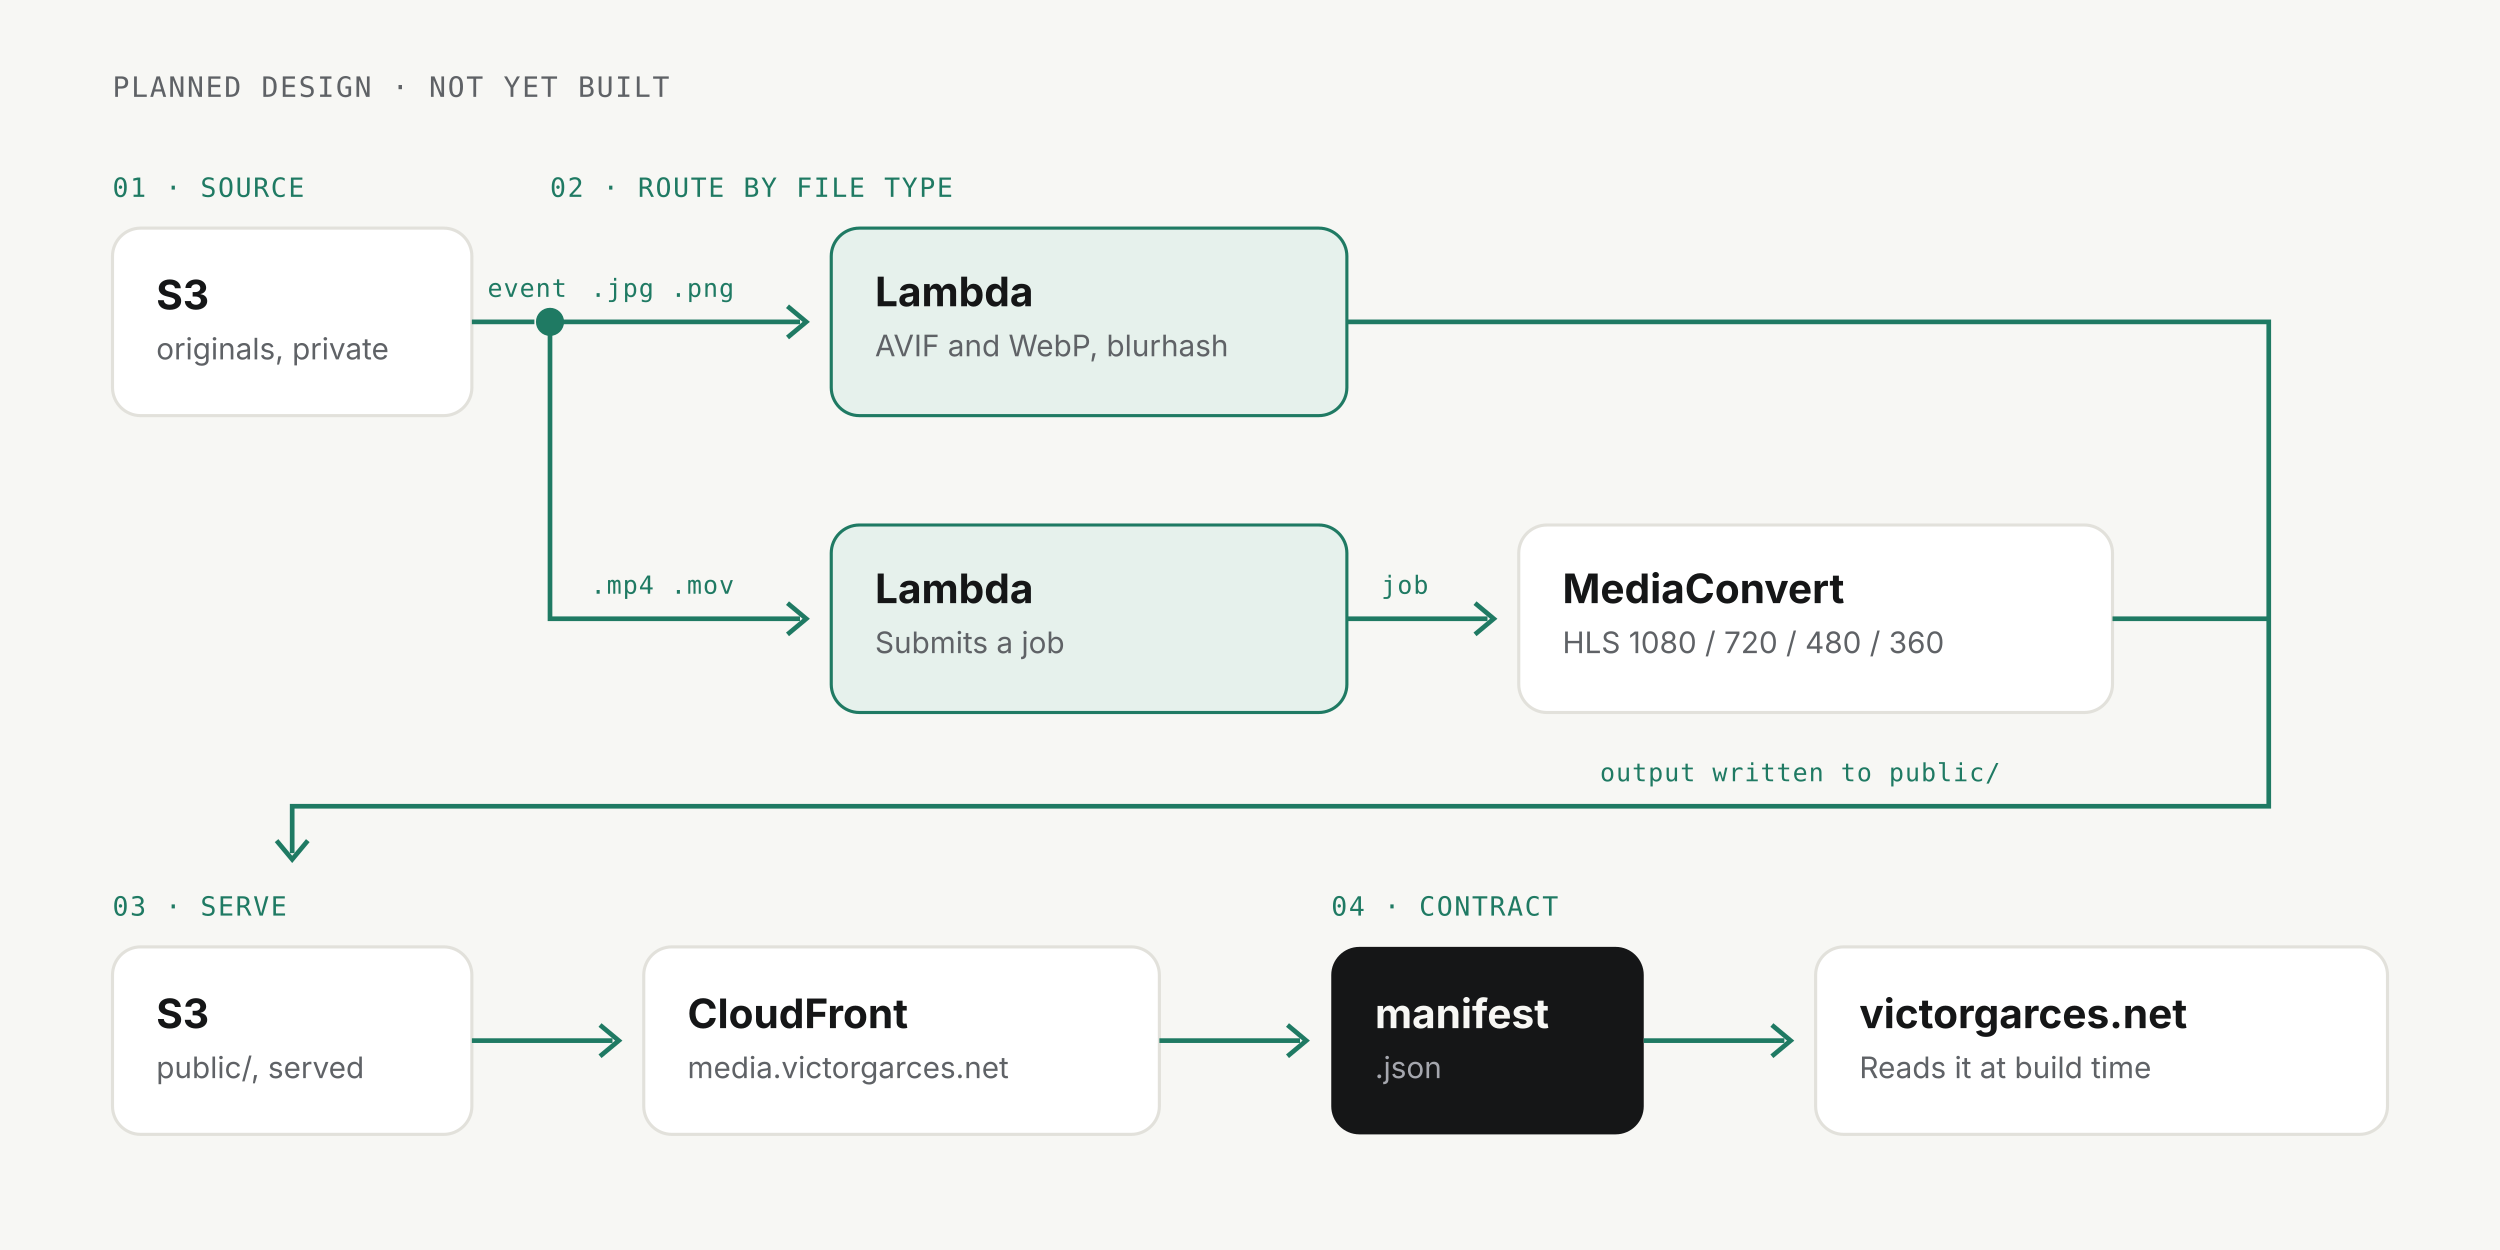
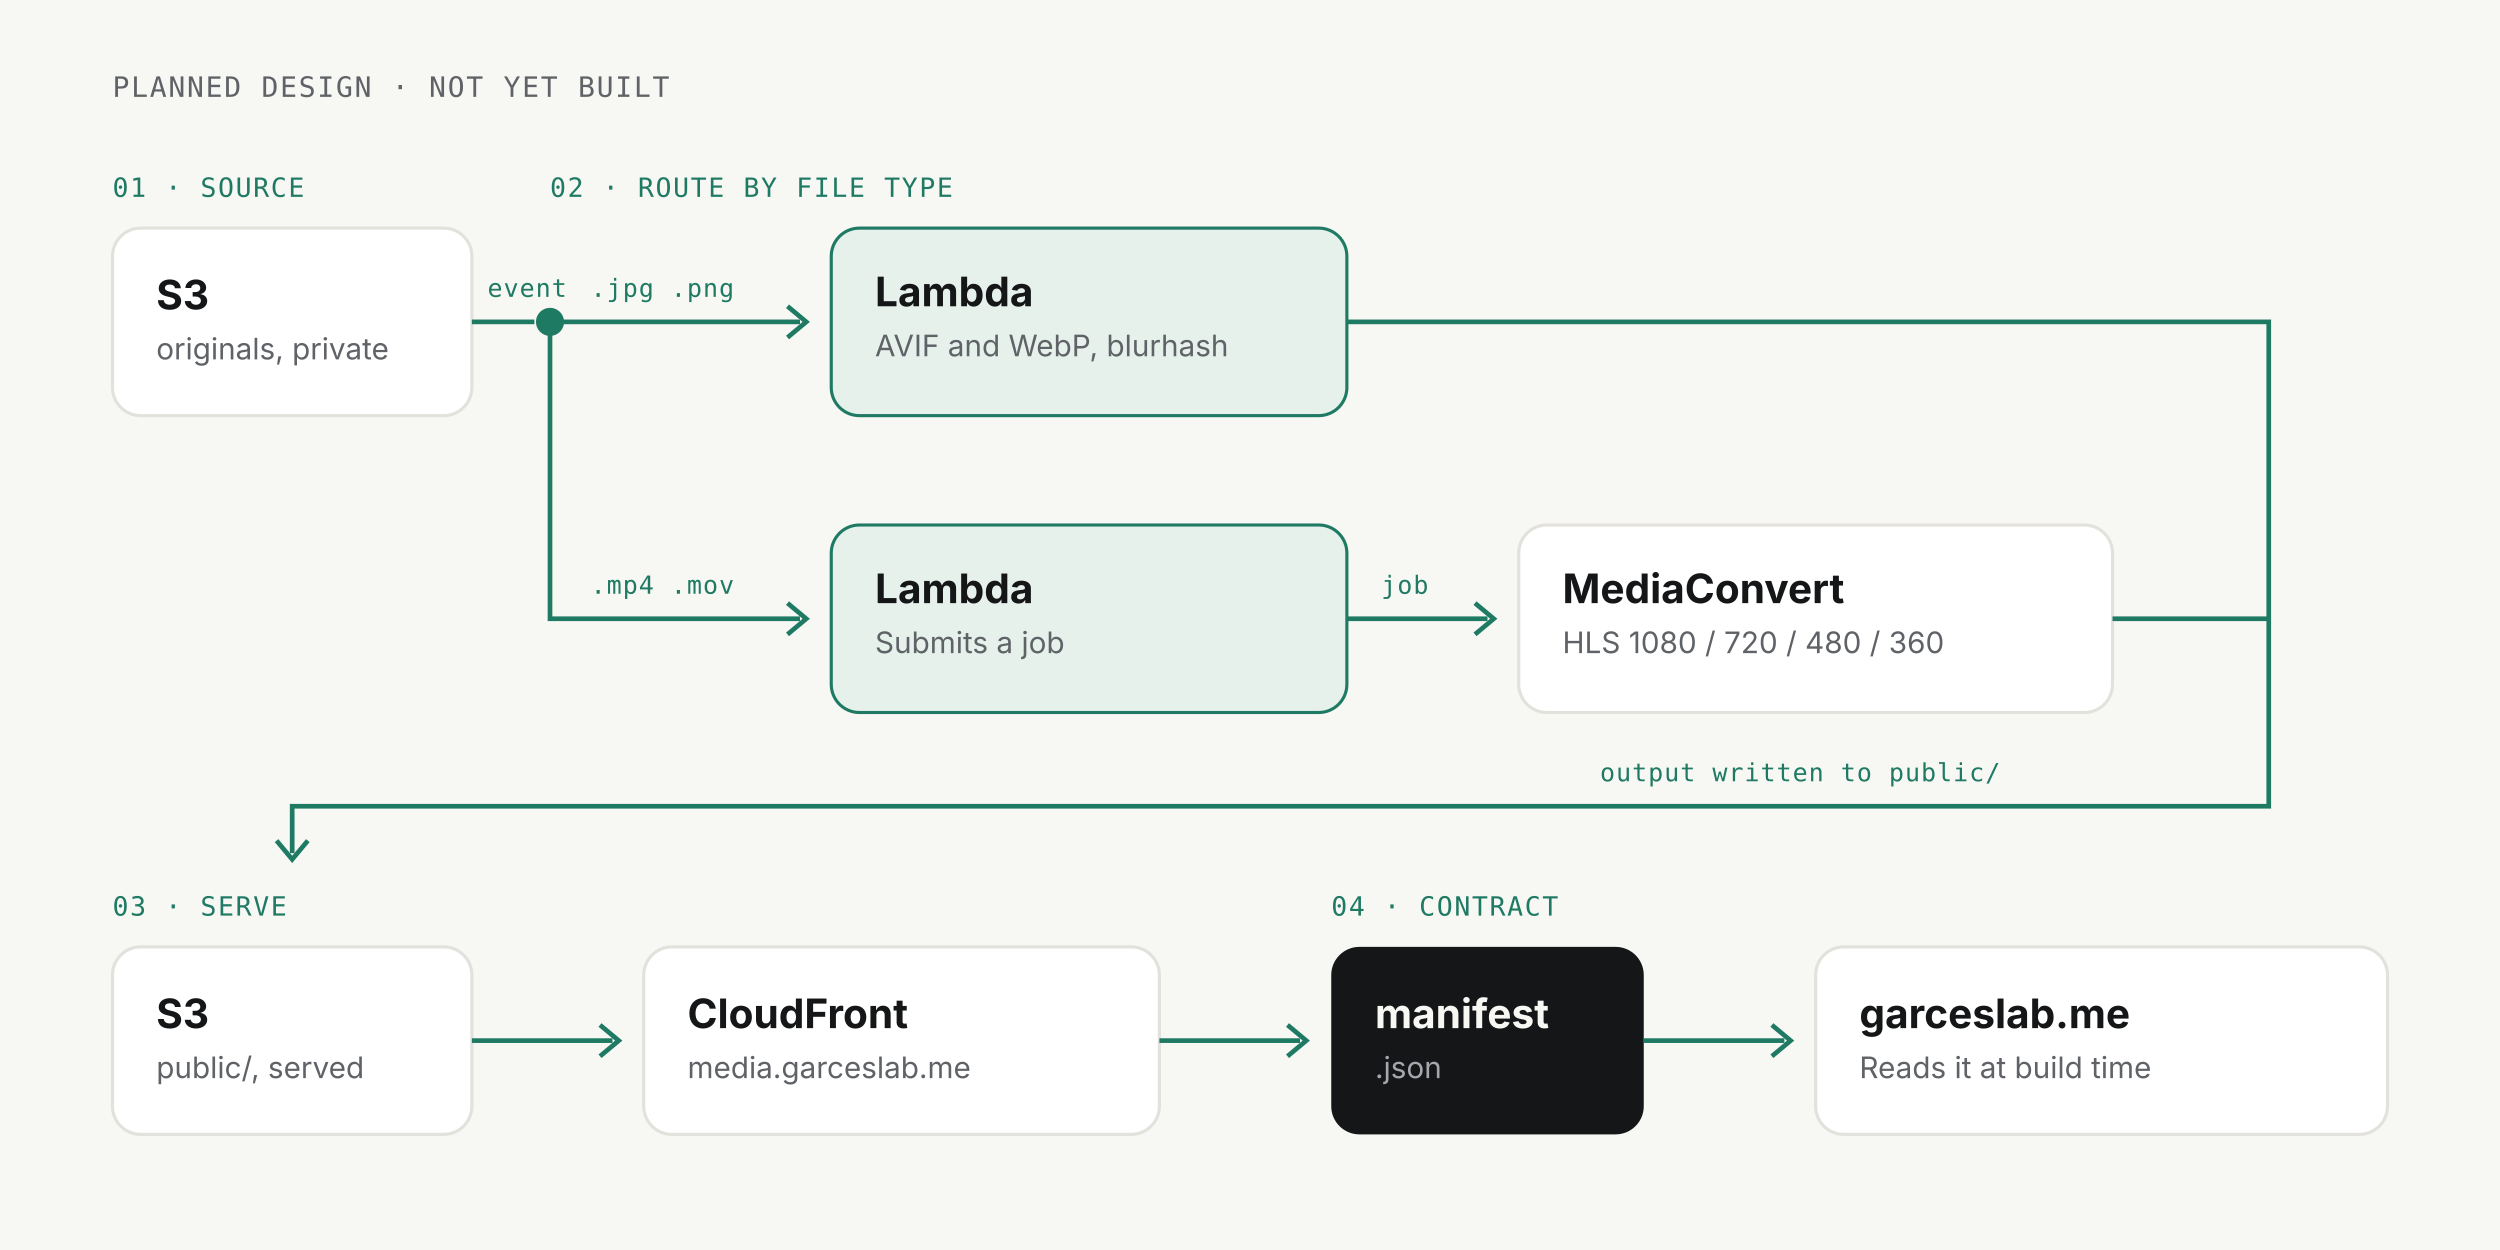
- <svg xmlns="http://www.w3.org/2000/svg" viewBox="0 0 1600 800" width="1600" height="800" role="img" aria-label="Diagram of the planned pipeline. Uploading to S3 fires an object-created event, which is routed by file type. A photo goes to a Lambda that writes AVIF and WebP renditions with a blurhash. A film goes to a Lambda that submits a MediaConvert job, and MediaConvert writes the HLS renditions, a poster and a preview. The originals stay in a private prefix and are never served; the encoders write their output into the public prefix, which is the only one CloudFront serves, from media.victorgarces.net, and a manifest file is what the site reads when it builds.">
+ <svg xmlns="http://www.w3.org/2000/svg" viewBox="0 0 1600 800" width="1600" height="800" role="img" aria-label="Diagram of the planned pipeline. Uploading to S3 fires an object-created event, which is routed by file type. A photo goes to a Lambda that writes AVIF and WebP renditions with a blurhash. A film goes to a Lambda that submits a MediaConvert job, and MediaConvert writes the HLS renditions, a poster and a preview. The originals stay in a private prefix and are never served; the encoders write their output into the public prefix, which is the only one CloudFront serves, from media.garceslab.me, and a manifest file is what the site reads when it builds.">
  <style>
    .label { fill: #151617; font-family: 'Albert Sans', system-ui, -apple-system, 'Segoe UI', sans-serif; font-weight: 700; font-size: 26px }
    .label-inv { fill: #F7F7F4; font-family: 'Albert Sans', system-ui, -apple-system, 'Segoe UI', sans-serif; font-weight: 700; font-size: 26px }
    .note { fill: #5F6266; font-family: 'Albert Sans', system-ui, -apple-system, 'Segoe UI', sans-serif; font-size: 19px }
    .note-inv { fill: #A5A7AE; font-family: 'Albert Sans', system-ui, -apple-system, 'Segoe UI', sans-serif; font-size: 19px }
    .stage { fill: #1F7A63; font-family: 'Source Code Pro', ui-monospace, 'Cascadia Mono', monospace; font-size: 17px; letter-spacing: 0.06em }
    .branch { fill: #1F7A63; font-family: 'Source Code Pro', ui-monospace, 'Cascadia Mono', monospace; font-size: 16px; letter-spacing: 0.04em }
    .planned { fill: #5F6266; font-family: 'Source Code Pro', ui-monospace, 'Cascadia Mono', monospace; font-size: 18px; letter-spacing: 0.06em }
    .box { fill: #FFFFFF; stroke: #E2E1DB; stroke-width: 2 }
    .accent-box { fill: #E6F1EC; stroke: #1F7A63; stroke-width: 2 }
    .dark-box { fill: #151617 }
    .flow { stroke: #1F7A63; stroke-width: 3; fill: none }
  </style>
  <rect fill="#F7F7F4" width="1600" height="800" />
  <text class="planned" x="72" y="62">PLANNED DESIGN · NOT YET BUILT</text>
  <text class="stage" x="72" y="126">01 · SOURCE</text>
  <rect class="box" x="72" y="146" width="230" height="120" rx="18" />
  <text class="label" x="100" y="198">S3</text>
  <text class="note" x="100" y="230">originals, private</text>
  <text class="stage" x="352" y="126">02 · ROUTE BY FILE TYPE</text>
  <path class="flow" d="M302 206 H 342" />
  <circle cx="352" cy="206" r="9" fill="#1F7A63" />
  <text class="branch" x="312" y="190">event</text>
  <path class="flow" d="M352 206 H 512" />
  <path class="flow" d="M504 196 l 12 10 l -12 10" />
  <text class="branch" x="378" y="190">.jpg .png</text>
  <path class="flow" d="M352 206 V 396 H 512" />
  <path class="flow" d="M504 386 l 12 10 l -12 10" />
  <text class="branch" x="378" y="380">.mp4 .mov</text>
  <rect class="accent-box" x="532" y="146" width="330" height="120" rx="18" />
  <text class="label" x="560" y="196">Lambda</text>
  <text class="note" x="560" y="228">AVIF and WebP, blurhash</text>
  <rect class="accent-box" x="532" y="336" width="330" height="120" rx="18" />
  <text class="label" x="560" y="386">Lambda</text>
  <text class="note" x="560" y="418">Submits a job</text>
  <path class="flow" d="M862 396 H 952" />
  <path class="flow" d="M944 386 l 12 10 l -12 10" />
  <text class="branch" x="884" y="380">job</text>
  <rect class="box" x="972" y="336" width="380" height="120" rx="18" />
  <text class="label" x="1000" y="386">MediaConvert</text>
  <text class="note" x="1000" y="418">HLS 1080 / 720 / 480 / 360</text>
  <path class="flow" d="M862 206 H 1452 V 516 H 187 V 546" />
  <path class="flow" d="M177 538 l 10 12 l 10 -12" />
  <path class="flow" d="M1352 396 H 1452" />
  <text class="branch" x="1024" y="500">output written to public/</text>
  <text class="stage" x="72" y="586">03 · SERVE</text>
  <rect class="box" x="72" y="606" width="230" height="120" rx="18" />
  <text class="label" x="100" y="658">S3</text>
  <text class="note" x="100" y="690">public/, served</text>
  <path class="flow" d="M302 666 H 392" />
  <path class="flow" d="M384 656 l 12 10 l -12 10" />
  <rect class="box" x="412" y="606" width="330" height="120" rx="18" />
  <text class="label" x="440" y="658">CloudFront</text>
-   <text class="note" x="440" y="690">media.victorgarces.net</text>
+   <text class="note" x="440" y="690">media.garceslab.me</text>
  <path class="flow" d="M742 666 H 832" />
  <path class="flow" d="M824 656 l 12 10 l -12 10" />
  <text class="stage" x="852" y="586">04 · CONTRACT</text>
  <rect class="dark-box" x="852" y="606" width="200" height="120" rx="18" />
  <text class="label-inv" x="880" y="658">manifest</text>
  <text class="note-inv" x="880" y="690">.json</text>
  <path class="flow" d="M1052 666 H 1142" />
  <path class="flow" d="M1134 656 l 12 10 l -12 10" />
  <rect class="box" x="1162" y="606" width="366" height="120" rx="18" />
-   <text class="label" x="1190" y="658">victorgarces.net</text>
+   <text class="label" x="1190" y="658">garceslab.me</text>
  <text class="note" x="1190" y="690">Reads it at build time</text>
</svg>
